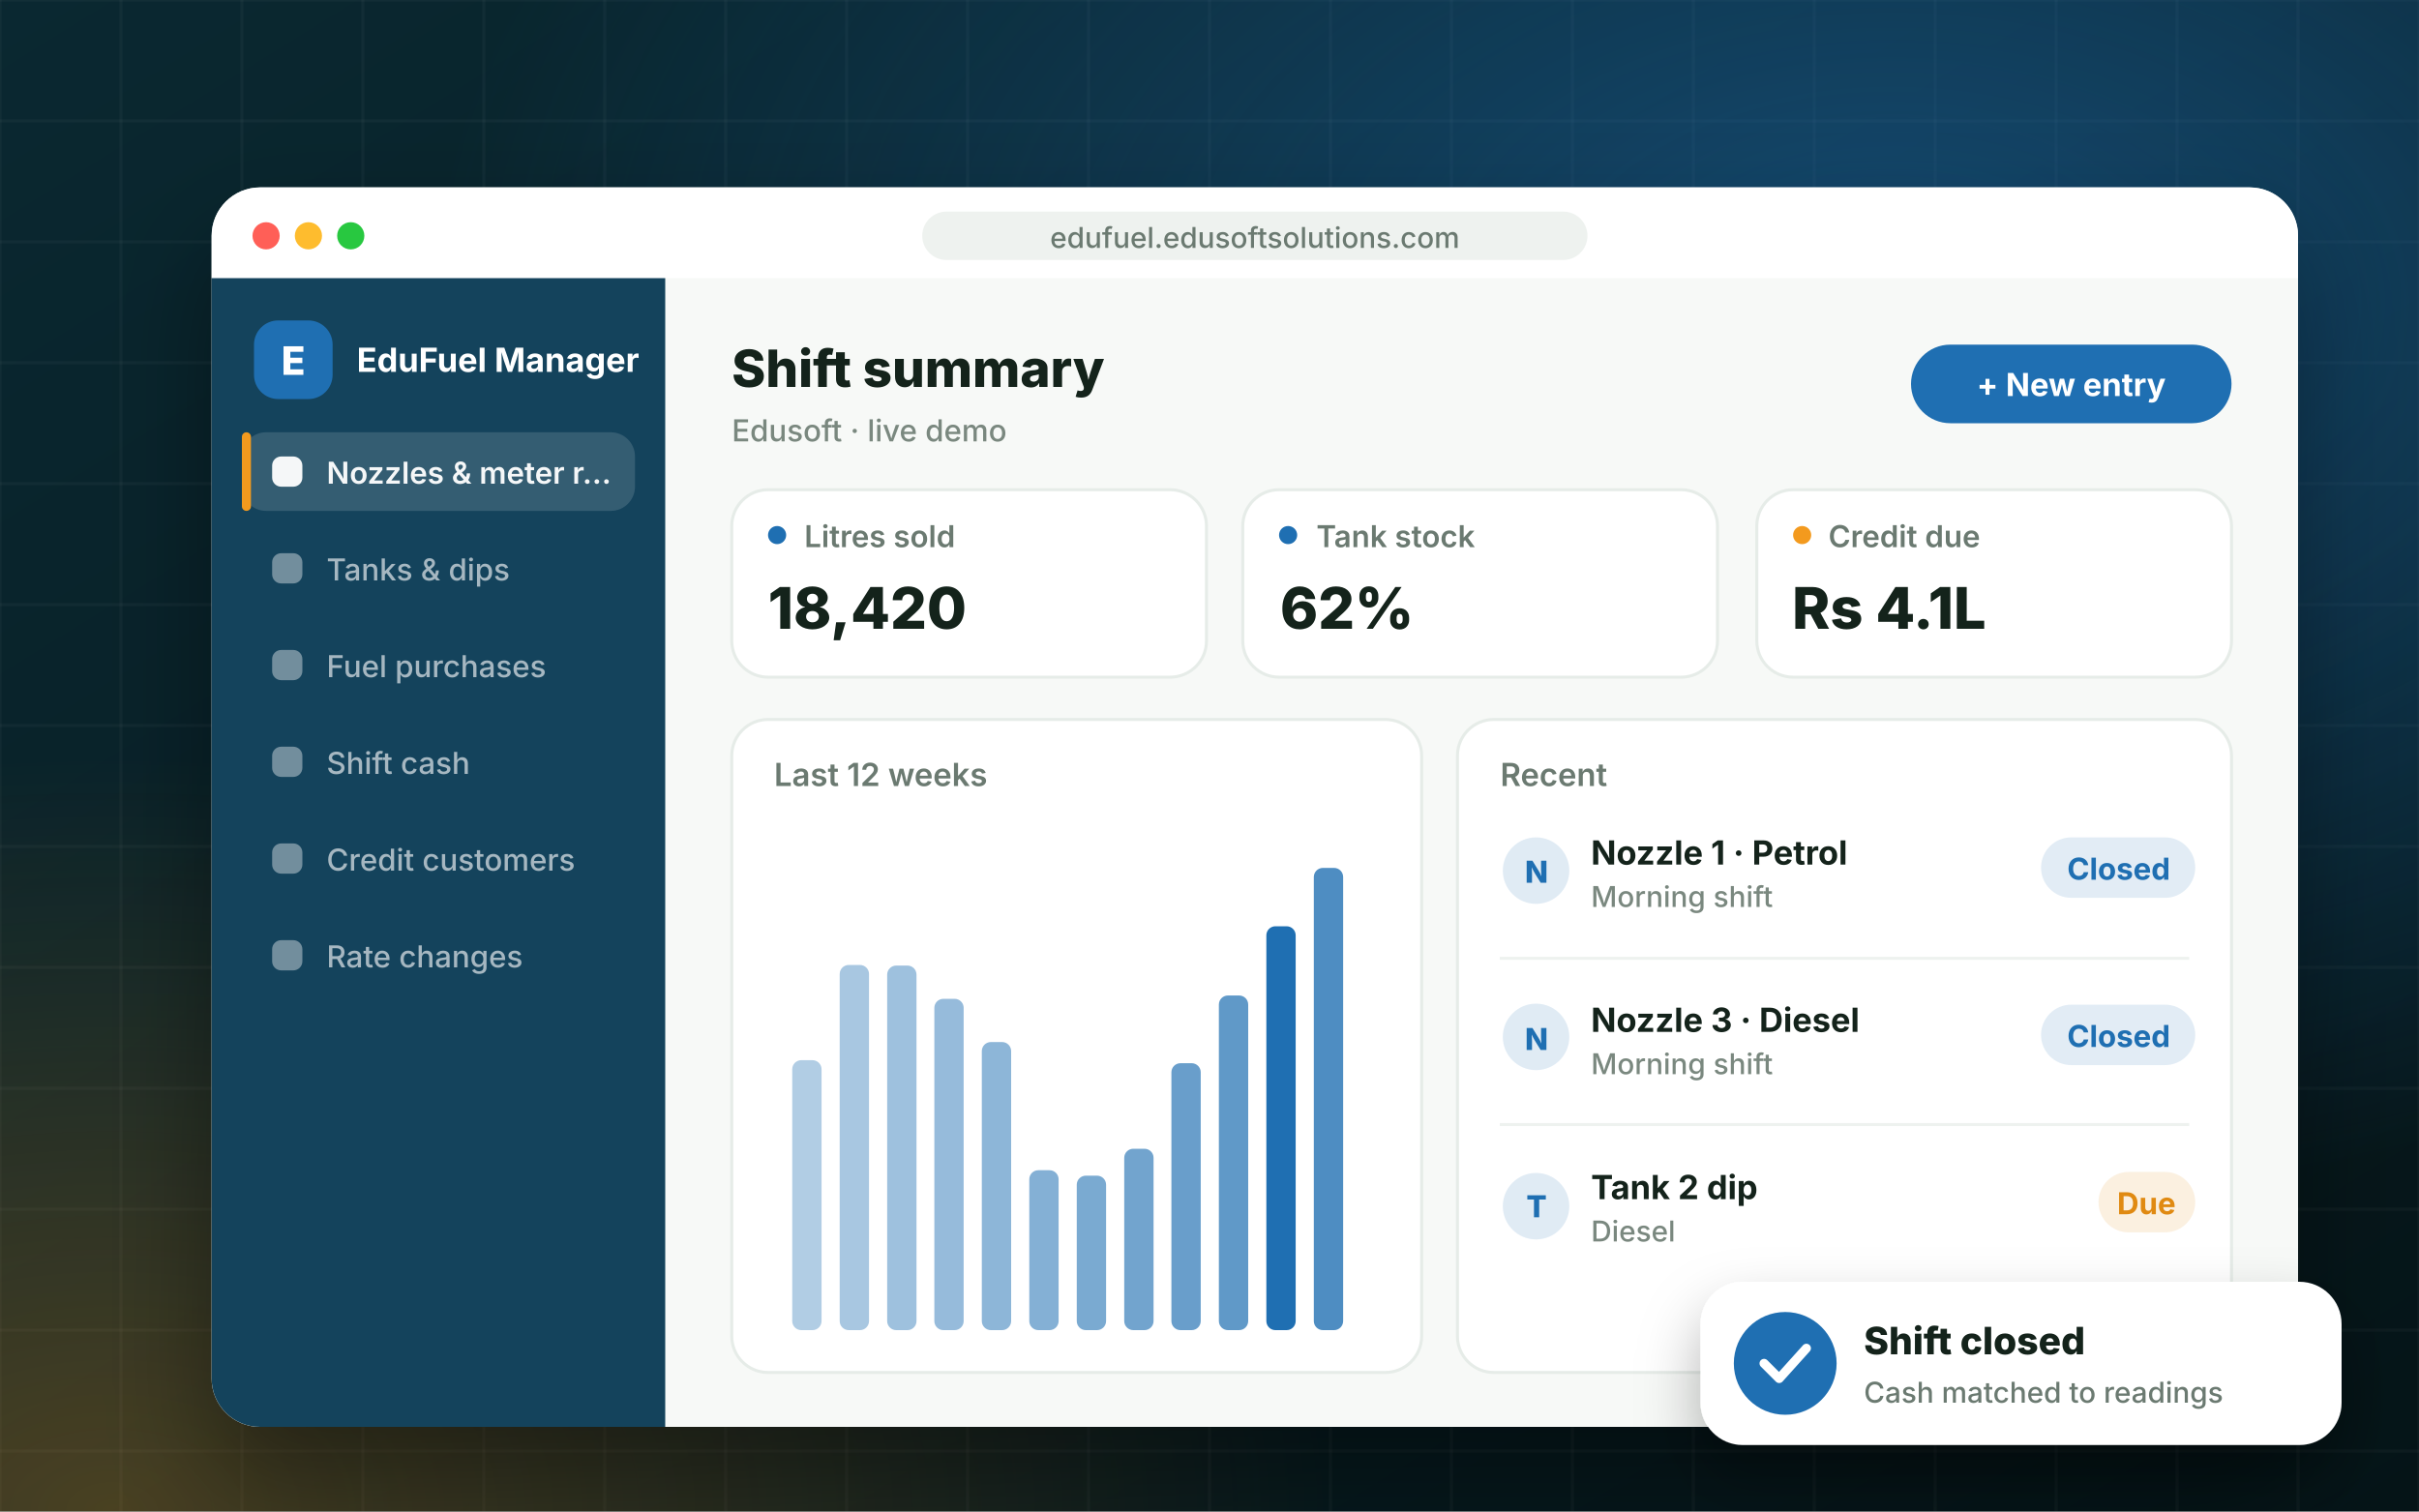
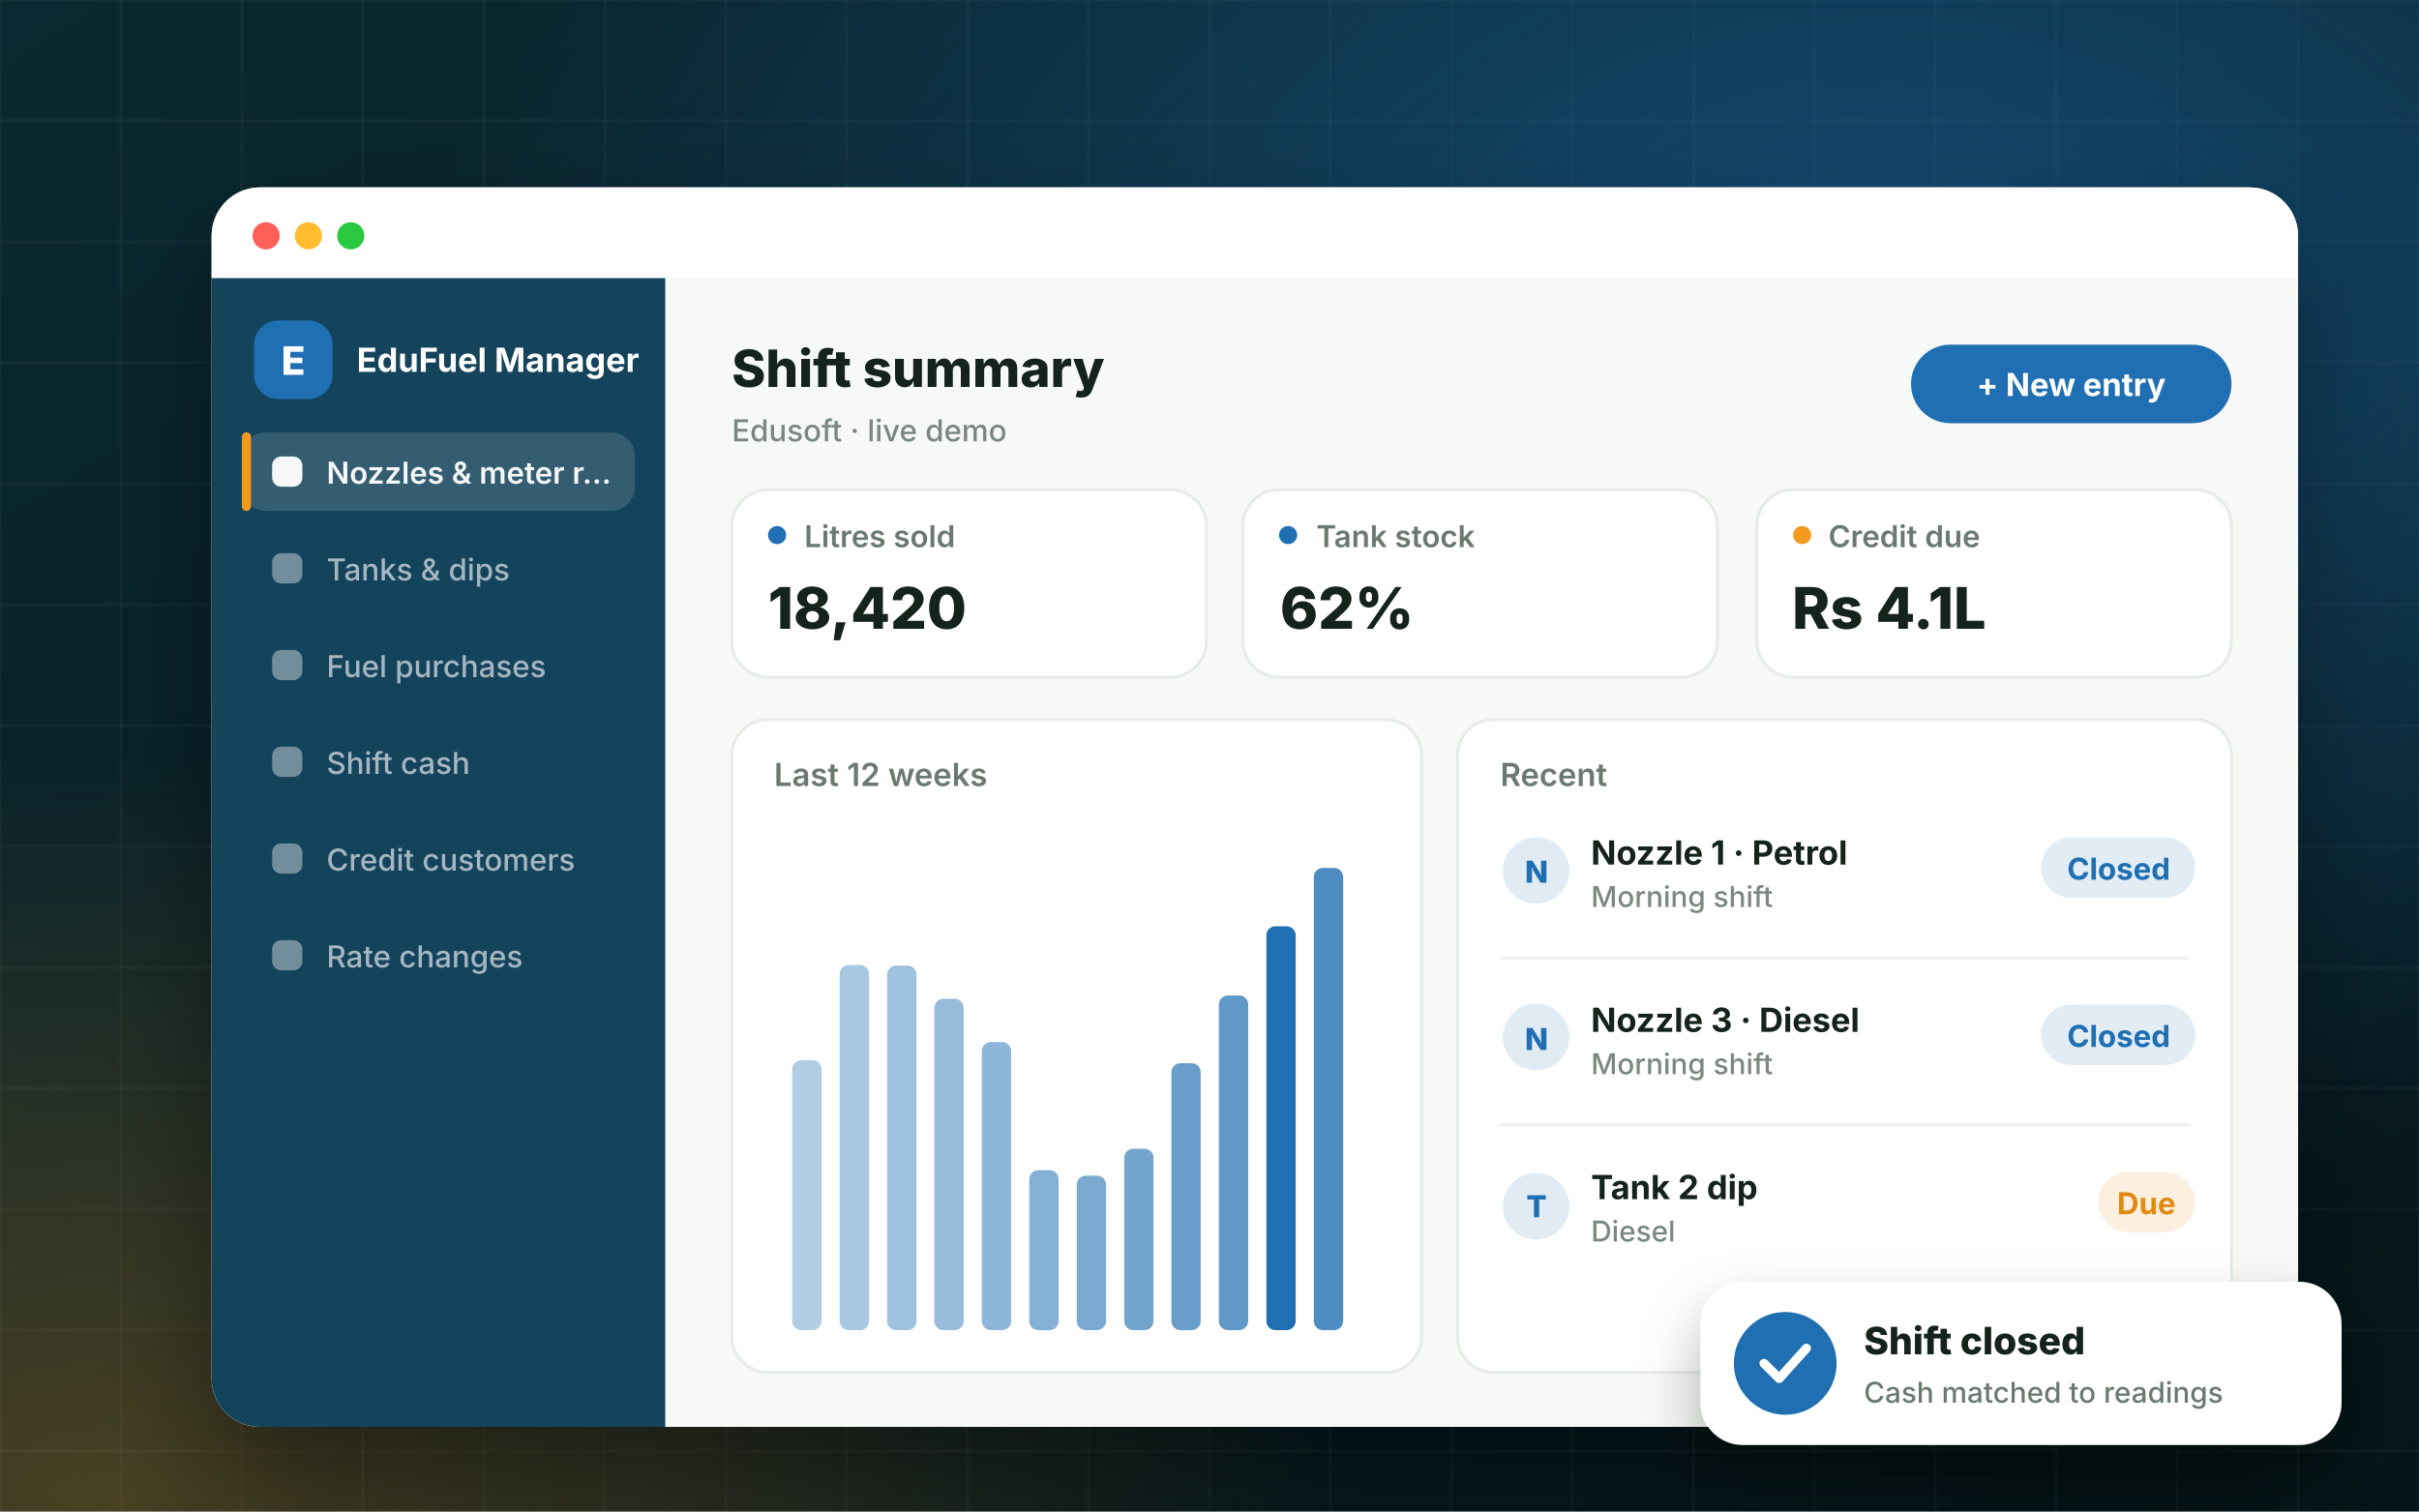
<svg xmlns="http://www.w3.org/2000/svg" viewBox="0 0 800 500" font-family="Inter, 'Segoe UI', Roboto, Arial, sans-serif">
  <defs>
    <linearGradient id="bg" x1="0" y1="0" x2="1" y2="1">
      <stop offset="0" stop-color="#0a2831" />
      <stop offset="1" stop-color="#051417" />
    </linearGradient>
    <radialGradient id="glow" cx=".78" cy=".2" r=".6">
      <stop offset="0" stop-color="#1f6fb2" stop-opacity=".55" />
      <stop offset="1" stop-color="#1f6fb2" stop-opacity="0" />
    </radialGradient>
    <radialGradient id="glow2" cx=".05" cy="1" r=".5">
      <stop offset="0" stop-color="#f39a1e" stop-opacity=".28" />
      <stop offset="1" stop-color="#f39a1e" stop-opacity="0" />
    </radialGradient>
    <linearGradient id="area" x1="0" y1="0" x2="0" y2="1">
      <stop offset="0" stop-color="#1f6fb2" stop-opacity=".28" />
      <stop offset="1" stop-color="#1f6fb2" stop-opacity="0" />
    </linearGradient>
    <filter id="sh" x="-20%" y="-20%" width="140%" height="150%">
      <feDropShadow dx="0" dy="18" stdDeviation="18" flood-color="#000" flood-opacity=".38" />
    </filter>
    <filter id="sh2" x="-30%" y="-40%" width="160%" height="200%">
      <feDropShadow dx="0" dy="10" stdDeviation="10" flood-color="#000" flood-opacity=".3" />
    </filter>
  </defs>
  <rect width="800" height="500" fill="url(#bg)" />
  <path d="M0 0 V500" stroke="#fff" stroke-opacity=".035" />
  <path d="M40 0 V500" stroke="#fff" stroke-opacity=".035" />
  <path d="M80 0 V500" stroke="#fff" stroke-opacity=".035" />
  <path d="M120 0 V500" stroke="#fff" stroke-opacity=".035" />
  <path d="M160 0 V500" stroke="#fff" stroke-opacity=".035" />
  <path d="M200 0 V500" stroke="#fff" stroke-opacity=".035" />
  <path d="M240 0 V500" stroke="#fff" stroke-opacity=".035" />
  <path d="M280 0 V500" stroke="#fff" stroke-opacity=".035" />
  <path d="M320 0 V500" stroke="#fff" stroke-opacity=".035" />
  <path d="M360 0 V500" stroke="#fff" stroke-opacity=".035" />
  <path d="M400 0 V500" stroke="#fff" stroke-opacity=".035" />
  <path d="M440 0 V500" stroke="#fff" stroke-opacity=".035" />
  <path d="M480 0 V500" stroke="#fff" stroke-opacity=".035" />
  <path d="M520 0 V500" stroke="#fff" stroke-opacity=".035" />
  <path d="M560 0 V500" stroke="#fff" stroke-opacity=".035" />
  <path d="M600 0 V500" stroke="#fff" stroke-opacity=".035" />
  <path d="M640 0 V500" stroke="#fff" stroke-opacity=".035" />
  <path d="M680 0 V500" stroke="#fff" stroke-opacity=".035" />
  <path d="M720 0 V500" stroke="#fff" stroke-opacity=".035" />
  <path d="M760 0 V500" stroke="#fff" stroke-opacity=".035" />
  <path d="M800 0 V500" stroke="#fff" stroke-opacity=".035" />
  <path d="M0 0 H800" stroke="#fff" stroke-opacity=".035" />
  <path d="M0 40 H800" stroke="#fff" stroke-opacity=".035" />
  <path d="M0 80 H800" stroke="#fff" stroke-opacity=".035" />
  <path d="M0 120 H800" stroke="#fff" stroke-opacity=".035" />
  <path d="M0 160 H800" stroke="#fff" stroke-opacity=".035" />
  <path d="M0 200 H800" stroke="#fff" stroke-opacity=".035" />
  <path d="M0 240 H800" stroke="#fff" stroke-opacity=".035" />
  <path d="M0 280 H800" stroke="#fff" stroke-opacity=".035" />
  <path d="M0 320 H800" stroke="#fff" stroke-opacity=".035" />
  <path d="M0 360 H800" stroke="#fff" stroke-opacity=".035" />
  <path d="M0 400 H800" stroke="#fff" stroke-opacity=".035" />
  <path d="M0 440 H800" stroke="#fff" stroke-opacity=".035" />
  <path d="M0 480 H800" stroke="#fff" stroke-opacity=".035" />
  <rect width="800" height="500" fill="url(#glow)" />
  <rect width="800" height="500" fill="url(#glow2)" />
  <g filter="url(#sh)">
    <rect x="70" y="62" width="690" height="410" rx="16" fill="#f7f9f7" />
  </g>
  <path d="M70 78 a16 16 0 0 1 16 -16 h658 a16 16 0 0 1 16 16 v14 h-690 z" fill="#fff" />
  <circle cx="88" cy="78" r="4.5" fill="#ff5f57" />
  <circle cx="102" cy="78" r="4.5" fill="#febc2e" />
  <circle cx="116" cy="78" r="4.5" fill="#28c840" />
-   <rect x="305.0" y="70" width="220" height="16" rx="8" fill="#eef2ef" />
-   <text x="415.0" y="82" font-size="9.5" font-weight="500" fill="#6b7a71" text-anchor="middle" opacity="1">edufuel.edusoftsolutions.com</text>
  <path d="M70 92 h150 v380 h-134 a16 16 0 0 1 -16 -16 z" fill="#14435c" />
  <rect x="84" y="106" width="26" height="26" rx="8" fill="#1f6fb2" />
  <text x="97" y="124" font-size="13" font-weight="800" fill="#fff" text-anchor="middle" opacity="1">E</text>
  <text x="118" y="123" font-size="11" font-weight="700" fill="#fff" text-anchor="start" opacity="1">EduFuel Manager</text>
  <rect x="80" y="143" width="130" height="26" rx="8" fill="#fff" opacity=".14" />
  <rect x="80" y="143" width="3" height="26" rx="1.5" fill="#f39a1e" />
  <rect x="90" y="151" width="10" height="10" rx="3" fill="#fff" opacity="0.95" />
  <text x="108" y="160" font-size="10" font-weight="600" fill="#fff" text-anchor="start" opacity="0.95">Nozzles &amp; meter r…</text>
  <rect x="90" y="183" width="10" height="10" rx="3" fill="#fff" opacity="0.4" />
  <text x="108" y="192" font-size="10" font-weight="500" fill="#fff" text-anchor="start" opacity="0.62">Tanks &amp; dips</text>
  <rect x="90" y="215" width="10" height="10" rx="3" fill="#fff" opacity="0.4" />
  <text x="108" y="224" font-size="10" font-weight="500" fill="#fff" text-anchor="start" opacity="0.62">Fuel purchases</text>
  <rect x="90" y="247" width="10" height="10" rx="3" fill="#fff" opacity="0.4" />
  <text x="108" y="256" font-size="10" font-weight="500" fill="#fff" text-anchor="start" opacity="0.62">Shift cash</text>
  <rect x="90" y="279" width="10" height="10" rx="3" fill="#fff" opacity="0.4" />
  <text x="108" y="288" font-size="10" font-weight="500" fill="#fff" text-anchor="start" opacity="0.62">Credit customers</text>
  <rect x="90" y="311" width="10" height="10" rx="3" fill="#fff" opacity="0.4" />
  <text x="108" y="320" font-size="10" font-weight="500" fill="#fff" text-anchor="start" opacity="0.62">Rate changes</text>
  <text x="242" y="128" font-size="17" font-weight="800" fill="#14231b" text-anchor="start" opacity="1">Shift summary</text>
  <text x="242" y="146" font-size="10" font-weight="500" fill="#7a887f" text-anchor="start" opacity="1">Edusoft · live demo</text>
  <rect x="632" y="114" width="106" height="26" rx="13" fill="#1f6fb2" />
  <text x="685" y="131" font-size="10.5" font-weight="700" fill="#fff" text-anchor="middle" opacity="1">+ New entry</text>
  <rect x="242" y="162" width="157" height="62" rx="12" fill="#fff" stroke="#e6ece8" />
  <rect x="254" y="174" width="6" height="6" rx="3" fill="#1f6fb2" />
  <text x="266.0" y="181" font-size="10" font-weight="600" fill="#6b7a71" text-anchor="start" opacity="1">Litres sold</text>
  <text x="254.0" y="208" font-size="19" font-weight="800" fill="#14231b" text-anchor="start" opacity="1">18,420</text>
  <rect x="411" y="162" width="157" height="62" rx="12" fill="#fff" stroke="#e6ece8" />
  <rect x="423" y="174" width="6" height="6" rx="3" fill="#1f6fb2" />
  <text x="435.333" y="181" font-size="10" font-weight="600" fill="#6b7a71" text-anchor="start" opacity="1">Tank stock</text>
  <text x="423.333" y="208" font-size="19" font-weight="800" fill="#14231b" text-anchor="start" opacity="1">62%</text>
  <rect x="581" y="162" width="157" height="62" rx="12" fill="#fff" stroke="#e6ece8" />
  <rect x="593" y="174" width="6" height="6" rx="3" fill="#f39a1e" />
  <text x="604.667" y="181" font-size="10" font-weight="600" fill="#6b7a71" text-anchor="start" opacity="1">Credit due</text>
  <text x="592.667" y="208" font-size="19" font-weight="800" fill="#14231b" text-anchor="start" opacity="1">Rs 4.1L</text>
  <rect x="242" y="238" width="228.16" height="216" rx="12" fill="#fff" stroke="#e6ece8" />
  <text x="256" y="260" font-size="10.5" font-weight="600" fill="#6b7a71" text-anchor="start" opacity="1">Last 12 weeks</text>
  <rect x="262.0" y="350.7" width="9.7" height="89.3" rx="3" fill="#1f6fb2" opacity="0.35" />
  <rect x="277.7" y="319.2" width="9.7" height="120.8" rx="3" fill="#1f6fb2" opacity="0.39" />
  <rect x="293.4" y="319.4" width="9.7" height="120.6" rx="3" fill="#1f6fb2" opacity="0.43" />
  <rect x="309.0" y="330.4" width="9.7" height="109.6" rx="3" fill="#1f6fb2" opacity="0.47" />
  <rect x="324.7" y="344.7" width="9.7" height="95.3" rx="3" fill="#1f6fb2" opacity="0.51" />
  <rect x="340.4" y="387.1" width="9.7" height="52.9" rx="3" fill="#1f6fb2" opacity="0.55" />
  <rect x="356.1" y="388.9" width="9.7" height="51.1" rx="3" fill="#1f6fb2" opacity="0.59" />
  <rect x="371.8" y="380.0" width="9.7" height="60.0" rx="3" fill="#1f6fb2" opacity="0.63" />
  <rect x="387.4" y="351.7" width="9.7" height="88.3" rx="3" fill="#1f6fb2" opacity="0.67" />
  <rect x="403.1" y="329.3" width="9.7" height="110.7" rx="3" fill="#1f6fb2" opacity="0.71" />
  <rect x="418.8" y="306.4" width="9.7" height="133.6" rx="3" fill="#1f6fb2" opacity="1.00" />
  <rect x="434.5" y="287.1" width="9.7" height="152.9" rx="3" fill="#1f6fb2" opacity="0.79" />
  <rect x="482" y="238" width="256" height="216" rx="12" fill="#fff" stroke="#e6ece8" />
  <text x="496.16" y="260" font-size="10.5" font-weight="600" fill="#6b7a71" text-anchor="start" opacity="1">Recent</text>
  <circle cx="508" cy="288" r="11" fill="#1f6fb2" opacity=".14" />
  <text x="508.16" y="292.0" font-size="10" font-weight="800" fill="#1f6fb2" text-anchor="middle" opacity="1">N</text>
  <text x="526.16" y="286.0" font-size="11" font-weight="700" fill="#14231b" text-anchor="start" opacity="1">Nozzle 1 · Petrol</text>
  <text x="526.16" y="300.0" font-size="9.5" font-weight="500" fill="#7a887f" text-anchor="start" opacity="1">Morning shift</text>
  <rect x="675" y="277.0" width="51" height="20" rx="10" fill="#1f6fb2" opacity=".13" />
  <text x="700.7" y="291.0" font-size="10" font-weight="700" fill="#1f6fb2" text-anchor="middle" opacity="1">Closed</text>
  <path d="M496 317 H724" stroke="#eef2ef" />
  <circle cx="508" cy="343" r="11" fill="#1f6fb2" opacity=".14" />
  <text x="508.16" y="347.333" font-size="10" font-weight="800" fill="#1f6fb2" text-anchor="middle" opacity="1">N</text>
  <text x="526.16" y="341.333" font-size="11" font-weight="700" fill="#14231b" text-anchor="start" opacity="1">Nozzle 3 · Diesel</text>
  <text x="526.16" y="355.333" font-size="9.5" font-weight="500" fill="#7a887f" text-anchor="start" opacity="1">Morning shift</text>
  <rect x="675" y="332.333" width="51" height="20" rx="10" fill="#1f6fb2" opacity=".13" />
  <text x="700.7" y="346.333" font-size="10" font-weight="700" fill="#1f6fb2" text-anchor="middle" opacity="1">Closed</text>
  <path d="M496 372 H724" stroke="#eef2ef" />
  <circle cx="508" cy="399" r="11" fill="#1f6fb2" opacity=".14" />
  <text x="508.16" y="402.667" font-size="10" font-weight="800" fill="#1f6fb2" text-anchor="middle" opacity="1">T</text>
  <text x="526.16" y="396.667" font-size="11" font-weight="700" fill="#14231b" text-anchor="start" opacity="1">Tank 2 dip</text>
  <text x="526.16" y="410.667" font-size="9.5" font-weight="500" fill="#7a887f" text-anchor="start" opacity="1">Diesel</text>
  <rect x="694" y="387.667" width="32" height="20" rx="10" fill="#e08a12" opacity=".13" />
  <text x="709.85" y="401.667" font-size="10" font-weight="700" fill="#e08a12" text-anchor="middle" opacity="1">Due</text>
  <g filter="url(#sh2)">
    <rect x="562.4" y="424" width="212" height="54" rx="14" fill="#fff" />
  </g>
  <circle cx="590.4" cy="451" r="17" fill="#1f6fb2" />
  <path d="M583.4,451 l5,5 l9,-10" fill="none" stroke="#fff" stroke-width="3" stroke-linecap="round" stroke-linejoin="round" />
  <text x="616.4" y="448" font-size="12.5" font-weight="800" fill="#14231b" text-anchor="start" opacity="1">Shift closed</text>
  <text x="616.4" y="464" font-size="9.5" font-weight="500" fill="#6b7a71" text-anchor="start" opacity="1">Cash matched to readings</text>
</svg>
